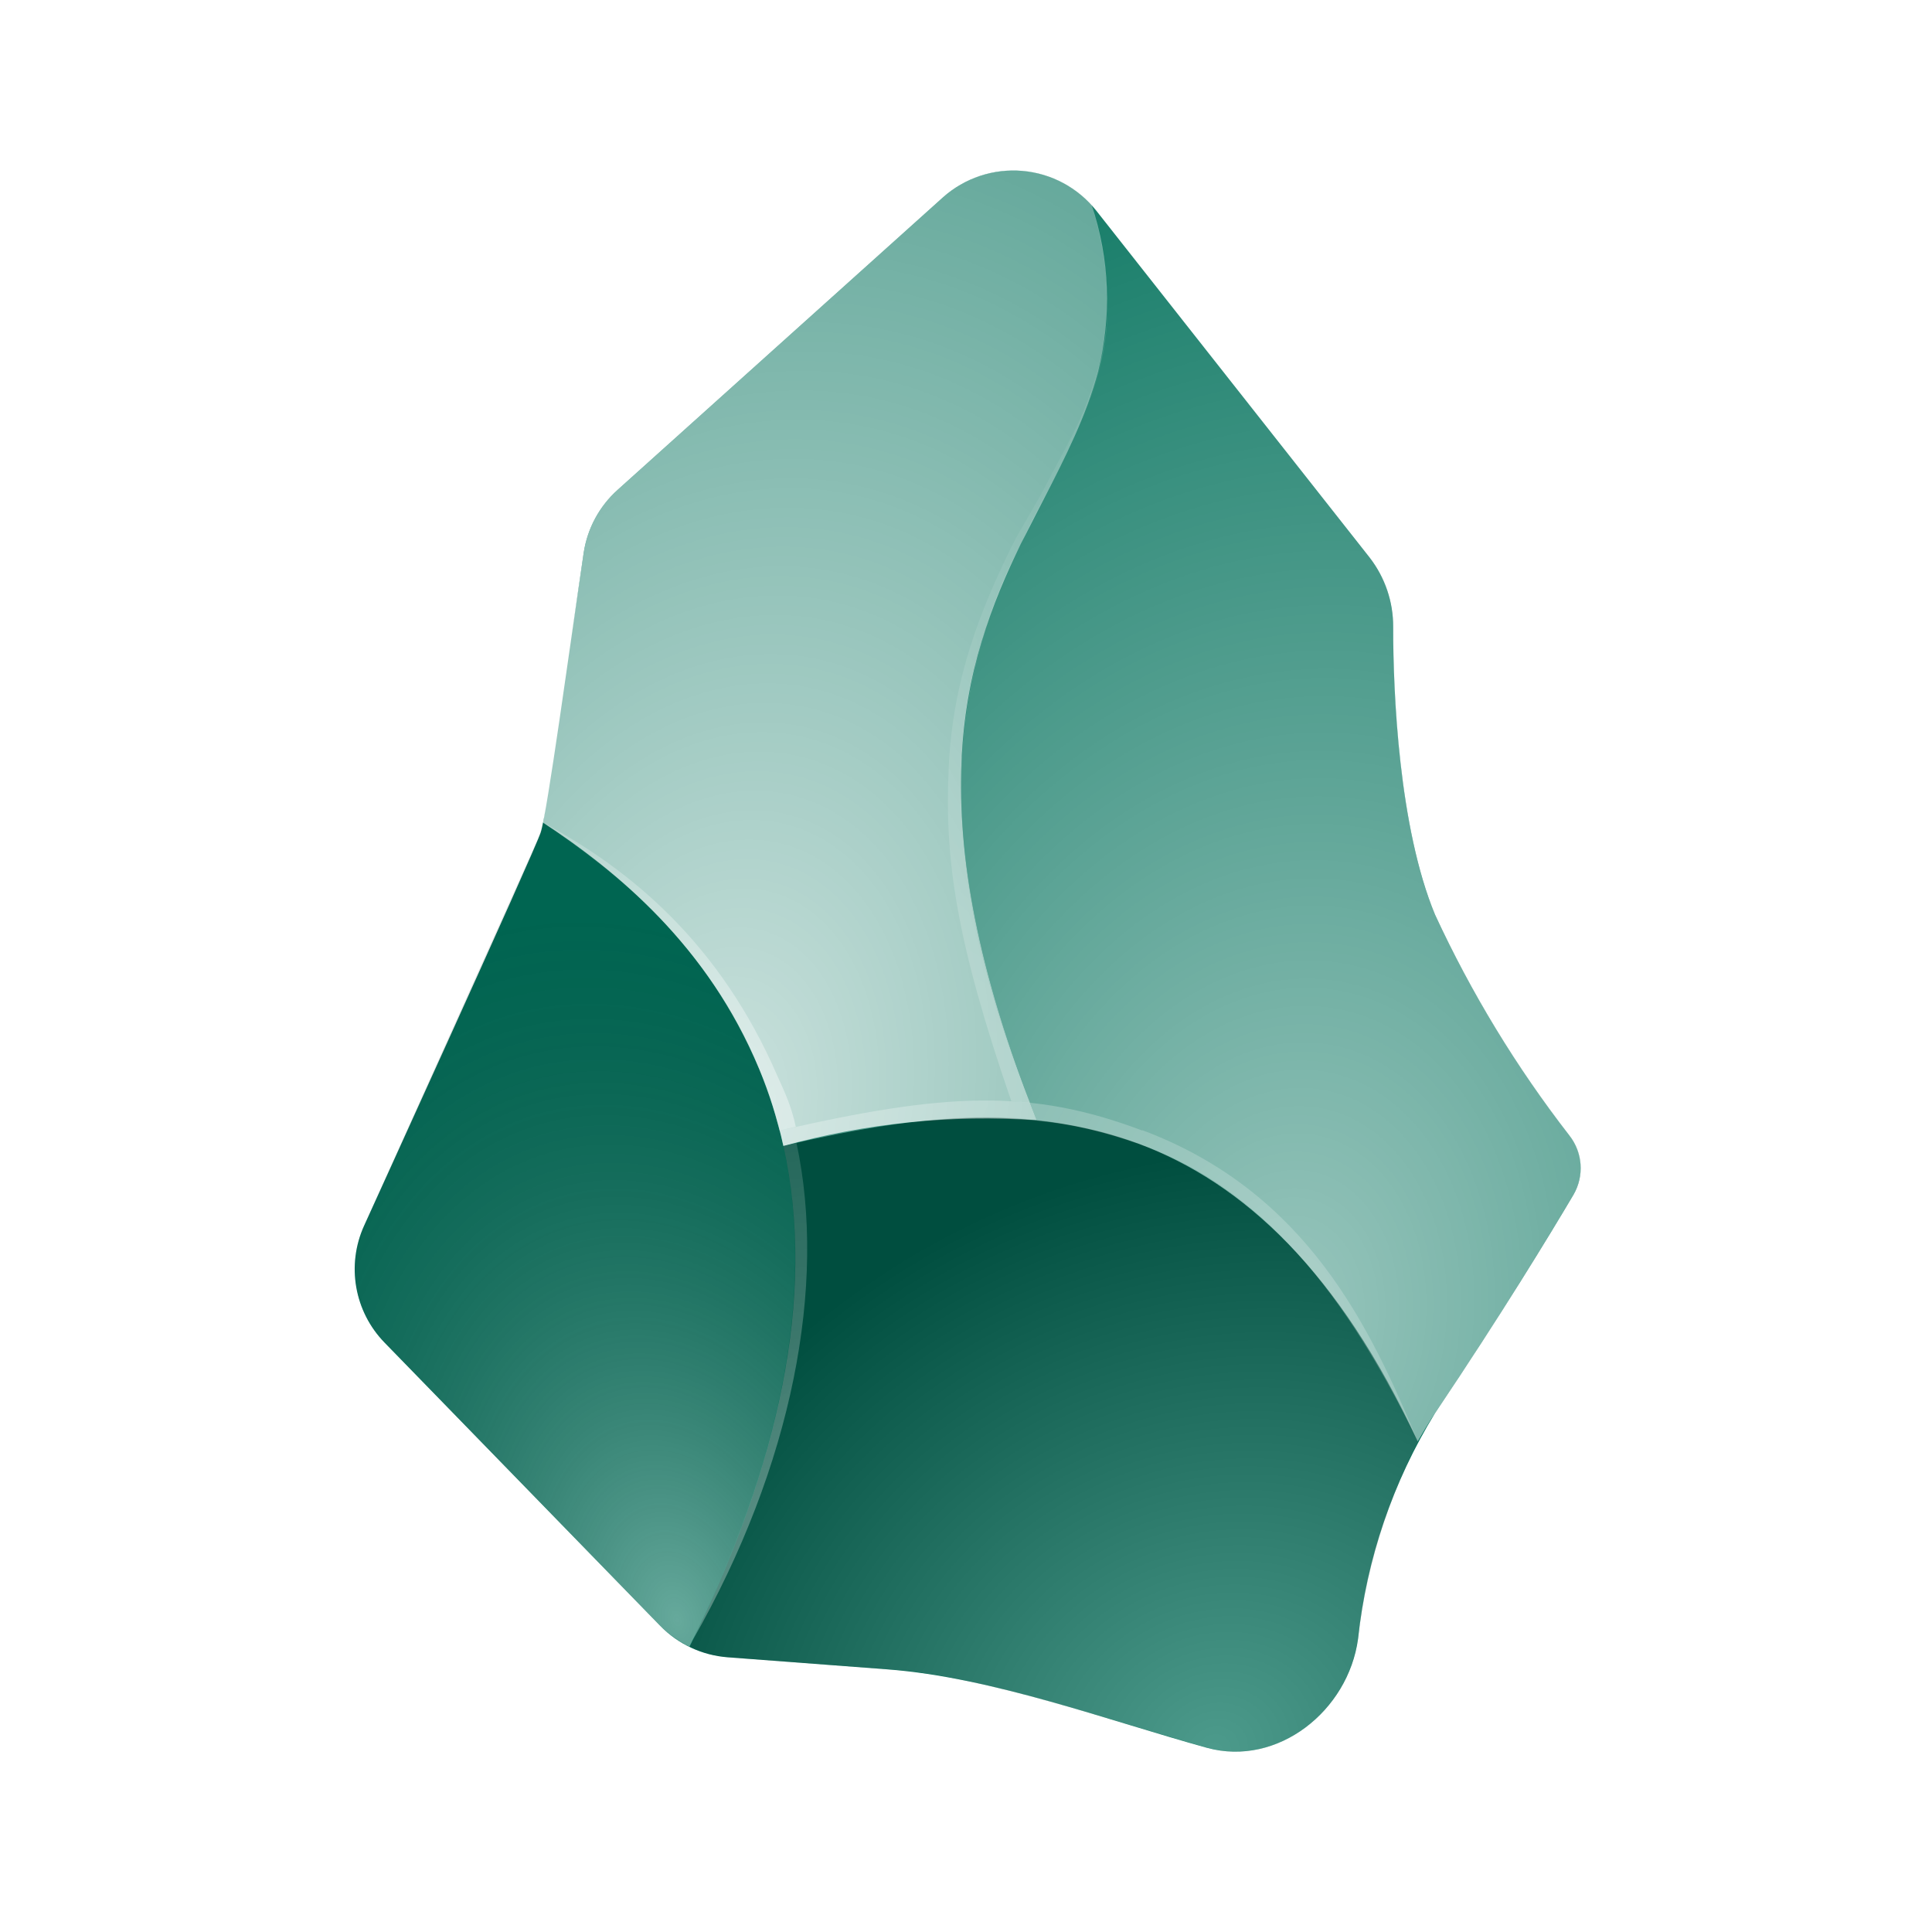
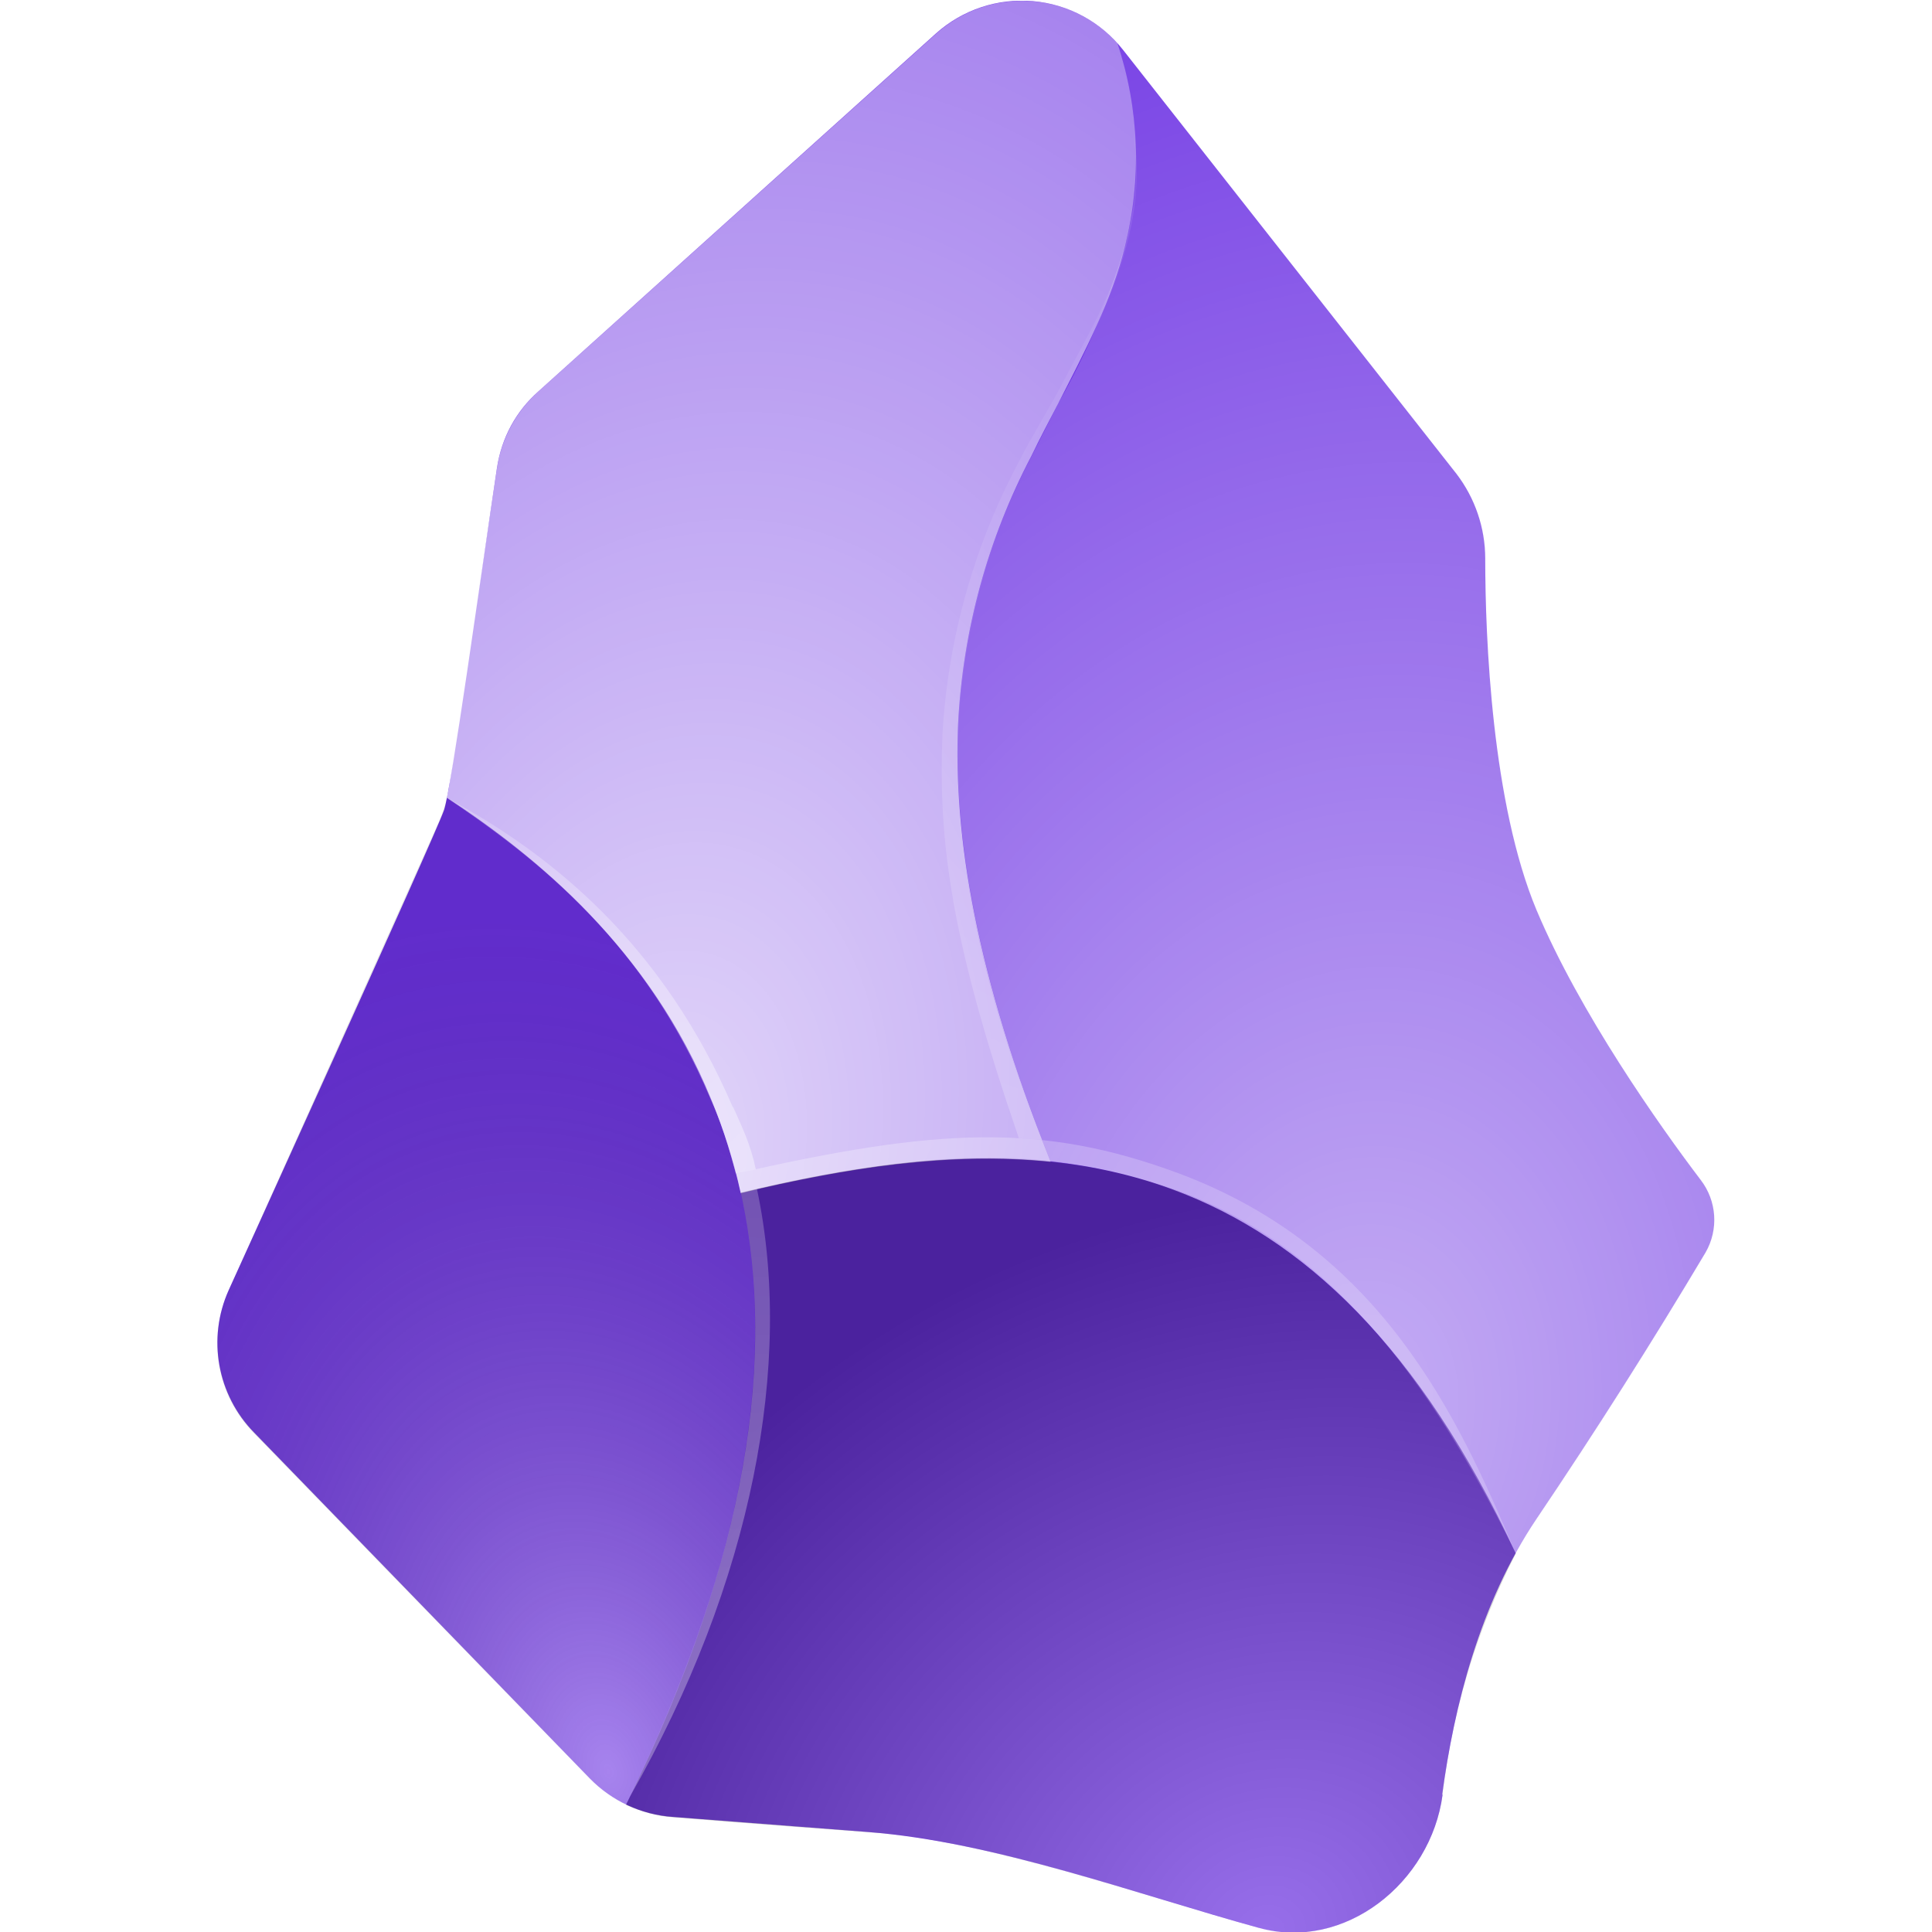
- <svg xmlns="http://www.w3.org/2000/svg" id="custom-logo" width="512" height="512" viewBox="0 0 512 512" fill="none" style="height:100%;width:100%;">
-   <defs>
-     <radialGradient id="b" cx="0" cy="0" r="1" gradientUnits="userSpaceOnUse" gradientTransform="matrix(-48 -185 123 -32 179 429.7)">
-       <stop stop-color="#fff" stop-opacity=".4" />
-       <stop offset="1" stop-opacity=".1" />
-     </radialGradient>
-     <radialGradient id="c" cx="0" cy="0" r="1" gradientUnits="userSpaceOnUse" gradientTransform="matrix(41 -310 229 30 341.6 351.3)">
-       <stop stop-color="#fff" stop-opacity=".6" />
-       <stop offset="1" stop-color="#fff" stop-opacity=".1" />
-     </radialGradient>
-     <radialGradient id="d" cx="0" cy="0" r="1" gradientUnits="userSpaceOnUse" gradientTransform="matrix(57 -261 178 39 190.5 296.3)">
-       <stop stop-color="#fff" stop-opacity=".8" />
-       <stop offset="1" stop-color="#fff" stop-opacity=".4" />
-     </radialGradient>
-     <radialGradient id="e" cx="0" cy="0" r="1" gradientUnits="userSpaceOnUse" gradientTransform="matrix(-79 -133 153 -90 321.4 464.2)">
-       <stop stop-color="#fff" stop-opacity=".3" />
-       <stop offset="1" stop-opacity=".3" />
-     </radialGradient>
-     <radialGradient id="f" cx="0" cy="0" r="1" gradientUnits="userSpaceOnUse" gradientTransform="matrix(-29 136 -92 -20 300.7 149.9)">
-       <stop stop-color="#fff" stop-opacity="0" />
-       <stop offset="1" stop-color="#fff" stop-opacity=".2" />
-     </radialGradient>
-     <radialGradient id="g" cx="0" cy="0" r="1" gradientUnits="userSpaceOnUse" gradientTransform="matrix(72 73 -155 153 137.8 225.2)">
-       <stop stop-color="#fff" stop-opacity=".2" />
-       <stop offset="1" stop-color="#fff" stop-opacity=".4" />
-     </radialGradient>
-     <radialGradient id="h" cx="0" cy="0" r="1" gradientUnits="userSpaceOnUse" gradientTransform="matrix(20 118 -251 43 215.1 273.7)">
-       <stop stop-color="#fff" stop-opacity=".1" />
-       <stop offset="1" stop-color="#fff" stop-opacity=".3" />
-     </radialGradient>
-     <radialGradient id="i" cx="0" cy="0" r="1" gradientUnits="userSpaceOnUse" gradientTransform="matrix(-162 -85 268 -510 374.4 371.7)">
-       <stop stop-color="#fff" stop-opacity=".2" />
-       <stop offset=".5" stop-color="#fff" stop-opacity=".2" />
-       <stop offset="1" stop-color="#fff" stop-opacity=".3" />
-     </radialGradient>
-     <filter id="a" x="80.1" y="37" width="351.1" height="443.2" filterUnits="userSpaceOnUse" color-interpolation-filters="sRGB">
-       <feFlood flood-opacity="0" result="BackgroundImageFix" />
-       <feBlend in="SourceGraphic" in2="BackgroundImageFix" result="shape" />
-       <feGaussianBlur stdDeviation="6.5" result="effect1_foregroundBlur_744_9191" />
-     </filter>
-   </defs>
-   <path id="arrow" d="M359.9 434.3c-2.6 19.1-21.3 34-40 28.9-26.4-7.3-57-18.7-84.7-20.8l-42.3-3.2a27.9 27.9 0 0 1-18-8.4l-73-75a27.9 27.9 0 0 1-5.4-31s45.1-99 46.8-104.2c1.7-5.1 7.8-50 11.4-74.2a28 28 0 0 1 9-16.6l86.2-77.5a28 28 0 0 1 40.6 3.5l72.5 92a29.7 29.7 0 0 1 6.2 18.3c0 17.4 1.5 53.2 11.1 76.3a303 303 0 0 0 35.6 58.5 14 14 0 0 1 1.1 15.7c-6.4 10.8-18.9 31.4-36.7 57.9a143.3 143.3 0 0 0-20.4 59.8Z" fill="#00705a" />
-   <path d="M182.7 436.4c33.9-68.7 33-118 18.5-153-13.2-32.4-37.9-52.8-57.3-65.5-.4 1.9-1 3.7-1.8 5.4L96.5 324.8a27.9 27.9 0 0 0 5.5 31l72.9 75c2.3 2.3 5 4.2 7.8 5.6Z" fill="url(#b)" />
-   <path d="M274.9 297c9.1.9 18 2.9 26.8 6.1 27.8 10.4 53.1 33.8 74 78.9 1.5-2.6 3-5.1 4.6-7.5a1222 1222 0 0 0 36.7-57.9 14 14 0 0 0-1-15.7 303 303 0 0 1-35.7-58.5c-9.6-23-11-58.9-11.1-76.3 0-6.6-2.1-13.1-6.2-18.3l-72.5-92-1.2-1.5c5.3 17.5 5 31.5 1.7 44.2-3 11.8-8.6 22.5-14.5 33.8-2 3.8-4 7.7-5.9 11.7a140 140 0 0 0-15.8 58c-1 24.2 3.9 54.5 20 95Z" fill="url(#c)" />
-   <path d="M274.8 297c-16.1-40.5-21-70.8-20-95 1-24 8-42 15.8-58l6-11.7c5.8-11.3 11.3-22 14.4-33.8a78.5 78.5 0 0 0-1.7-44.2 28 28 0 0 0-39.4-2l-86.2 77.5a28 28 0 0 0-9 16.6L144.2 216c0 .7-.2 1.3-.3 2 19.4 12.6 44 33 57.3 65.3 2.6 6.4 4.8 13.1 6.4 20.4a200 200 0 0 1 67.2-6.8Z" fill="url(#d)" />
-   <path d="M320 463.2c18.6 5.1 37.3-9.8 39.9-29a153 153 0 0 1 15.9-52.2c-21-45.1-46.3-68.5-74-78.9-29.5-11-61.6-7.3-94.2.6 7.3 33.1 3 76.4-24.8 132.7 3.1 1.6 6.6 2.5 10.1 2.8l43.9 3.3c23.8 1.7 59.3 14 83.2 20.7Z" fill="url(#e)" />
-   <path fill-rule="evenodd" clip-rule="evenodd" d="M255 200.5c-1.1 24 1.9 51.4 18 91.8l-5-.5c-14.5-42.1-17.7-63.7-16.6-88 1-24.3 8.9-43 16.7-59 2-4 6.6-11.5 8.6-15.3 5.8-11.3 9.7-17.2 13-27.5 4.8-14.4 3.8-21.2 3.2-28 3.7 24.5-10.4 45.8-21 67.5a145 145 0 0 0-17 59Z" fill="url(#f)" />
-   <path fill-rule="evenodd" clip-rule="evenodd" d="M206 285.1c2 4.4 3.7 8 4.9 13.5l-4.3 1c-1.7-6.4-3-11-5.5-16.5-14.6-34.3-38-52-57-65 23 12.4 46.7 31.9 61.9 67Z" fill="url(#g)" />
-   <path fill-rule="evenodd" clip-rule="evenodd" d="M211.1 303c8 37.5-1 85.2-27.5 131.6 22.2-46 33-90.1 24-131l3.5-.7Z" fill="url(#h)" />
-   <path fill-rule="evenodd" clip-rule="evenodd" d="M302.7 299.5c43.5 16.3 60.3 52 72.8 81.9-15.5-31.2-37-65.7-74.4-78.5-28.4-9.8-52.4-8.6-93.5.7l-.9-4c43.6-10 66.4-11.2 96 0Z" fill="url(#i)" />
+ <svg xmlns="http://www.w3.org/2000/svg" fill="none" height="100%" width="100%" viewBox="0 0 512 512">
+   <radialGradient id="logo-bottom-left" cx="0" cy="0" gradientTransform="matrix(-59 -225 150 -39 161.4 470)" gradientUnits="userSpaceOnUse" r="1">
+     <stop offset="0" stop-color="#fff" stop-opacity=".4" />
+     <stop offset="1" stop-opacity=".1" />
+   </radialGradient>
+   <radialGradient id="logo-top-right" cx="0" cy="0" gradientTransform="matrix(50 -379 280 37 360 374.2)" gradientUnits="userSpaceOnUse" r="1">
+     <stop offset="0" stop-color="#fff" stop-opacity=".6" />
+     <stop offset="1" stop-color="#fff" stop-opacity=".1" />
+   </radialGradient>
+   <radialGradient id="logo-top-left" cx="0" cy="0" gradientTransform="matrix(69 -319 218 47 175.4 307)" gradientUnits="userSpaceOnUse" r="1">
+     <stop offset="0" stop-color="#fff" stop-opacity=".8" />
+     <stop offset="1" stop-color="#fff" stop-opacity=".4" />
+   </radialGradient>
+   <radialGradient id="logo-bottom-right" cx="0" cy="0" gradientTransform="matrix(-96 -163 187 -111 335.3 512.2)" gradientUnits="userSpaceOnUse" r="1">
+     <stop offset="0" stop-color="#fff" stop-opacity=".3" />
+     <stop offset="1" stop-opacity=".3" />
+   </radialGradient>
+   <radialGradient id="logo-top-edge" cx="0" cy="0" gradientTransform="matrix(-36 166 -112 -24 310 128.2)" gradientUnits="userSpaceOnUse" r="1">
+     <stop offset="0" stop-color="#fff" stop-opacity="0" />
+     <stop offset="1" stop-color="#fff" stop-opacity=".2" />
+   </radialGradient>
+   <radialGradient id="logo-left-edge" cx="0" cy="0" gradientTransform="matrix(88 89 -190 187 111 220.2)" gradientUnits="userSpaceOnUse" r="1">
+     <stop offset="0" stop-color="#fff" stop-opacity=".2" />
+     <stop offset="1" stop-color="#fff" stop-opacity=".4" />
+   </radialGradient>
+   <radialGradient id="logo-bottom-edge" cx="0" cy="0" gradientTransform="matrix(9 130 -276 20 215 284)" gradientUnits="userSpaceOnUse" r="1">
+     <stop offset="0" stop-color="#fff" stop-opacity=".2" />
+     <stop offset="1" stop-color="#fff" stop-opacity=".3" />
+   </radialGradient>
+   <radialGradient id="logo-middle-edge" cx="0" cy="0" gradientTransform="matrix(-198 -104 327 -623 400 399.2)" gradientUnits="userSpaceOnUse" r="1">
+     <stop offset="0" stop-color="#fff" stop-opacity=".2" />
+     <stop offset=".5" stop-color="#fff" stop-opacity=".2" />
+     <stop offset="1" stop-color="#fff" stop-opacity=".3" />
+   </radialGradient>
+   <clipPath id="clip">
+     <path d="M.2.2h512v512H.2z" />
+   </clipPath>
+   <g clip-path="url(#clip)">
+     <path d="M382.3 475.6c-3.1 23.4-26 41.6-48.7 35.3-32.4-8.9-69.9-22.8-103.6-25.4l-51.7-4a34 34 0 0 1-22-10.2l-89-91.7a34 34 0 0 1-6.7-37.7s55-121 57.1-127.3c2-6.3 9.6-61.2 14-90.6 1.2-7.9 5-15 11-20.3L248 8.9a34.1 34.1 0 0 1 49.6 4.3L386 125.6a37 37 0 0 1 7.6 22.4c0 21.3 1.8 65 13.6 93.2 11.5 27.3 32.5 57 43.5 71.5a17.3 17.3 0 0 1 1.3 19.2 1494 1494 0 0 1-44.8 70.6c-15 22.3-21.9 49.9-25 73.1z" fill="#6c31e3" />
+     <path d="M165.9 478.3c41.4-84 40.2-144.2 22.6-187-16.2-39.6-46.3-64.5-70-80-.6 2.3-1.3 4.4-2.2 6.5L60.6 342a34 34 0 0 0 6.6 37.7l89.1 91.7a34 34 0 0 0 9.6 7z" fill="url(#logo-bottom-left)" />
+     <path d="M278.4 307.8c11.2 1.2 22.2 3.6 32.8 7.6 34 12.7 65 41.2 90.5 96.3 1.8-3.1 3.6-6.2 5.6-9.2a1536 1536 0 0 0 44.8-70.6 17 17 0 0 0-1.3-19.2c-11-14.6-32-44.2-43.5-71.5-11.8-28.2-13.5-72-13.6-93.2 0-8.1-2.6-16-7.6-22.4L297.6 13.2a34 34 0 0 0-1.5-1.7 96 96 0 0 1 2 54 198.3 198.3 0 0 1-17.6 41.3l-7.2 14.2a171 171 0 0 0-19.4 71c-1.2 29.4 4.8 66.4 24.5 115.8z" fill="url(#logo-top-right)" />
+     <path d="M278.4 307.8c-19.7-49.4-25.8-86.4-24.5-115.9a171 171 0 0 1 19.4-71c2.3-4.8 4.8-9.5 7.2-14.1 7.1-13.9 14-27 17.6-41.4a96 96 0 0 0-2-54A34.1 34.1 0 0 0 248 9l-105.4 94.8a34.1 34.1 0 0 0-10.9 20.3l-12.8 85-.5 2.3c23.8 15.5 54 40.4 70.1 80a147 147 0 0 1 7.8 24.8c28-6.8 55.7-11 82.1-8.3z" fill="url(#logo-top-left)" />
+     <path d="M333.6 511c22.7 6.2 45.6-12 48.7-35.4a187 187 0 0 1 19.4-63.9c-25.6-55-56.5-83.6-90.4-96.3-36-13.4-75.2-9-115 .7 8.9 40.4 3.6 93.3-30.4 162.2 4 1.8 8.1 3 12.5 3.3 0 0 24.4 2 53.6 4.1 29 2 72.4 17.1 101.6 25.2z" fill="url(#logo-bottom-right)" />
+     <g clip-rule="evenodd" fill-rule="evenodd">
+       <path d="M254.1 190c-1.3 29.2 2.4 62.8 22.1 112.1l-6.2-.5c-17.7-51.5-21.5-78-20.2-107.6a174.7 174.7 0 0 1 20.4-72c2.4-4.9 8-14.1 10.5-18.8 7.1-13.7 11.9-21 16-33.6 5.7-17.5 4.5-25.9 3.8-34.1 4.6 29.9-12.7 56-25.7 82.4a177.1 177.1 0 0 0-20.7 72z" fill="url(#logo-top-edge)" />
+       <path d="M194.3 293.4c2.4 5.4 4.6 9.8 6 16.5L195 311c-2.1-7.8-3.8-13.4-6.8-20-17.8-42-46.3-63.6-69.7-79.5 28.2 15.2 57.2 39 75.7 81.9z" fill="url(#logo-left-edge)" />
+       <path d="M200.6 315.1c9.8 46-1.2 104.2-33.6 160.9 27.1-56.2 40.2-110.1 29.3-160z" fill="url(#logo-bottom-edge)" />
+       <path d="M312.5 311c53.1 19.9 73.6 63.6 88.9 100-19-38.1-45.2-80.3-90.8-96-34.8-11.8-64.1-10.4-114.3 1l-1.1-5c53.2-12.1 81-13.5 117.3 0z" fill="url(#logo-middle-edge)" />
+     </g>
+   </g>
</svg>
